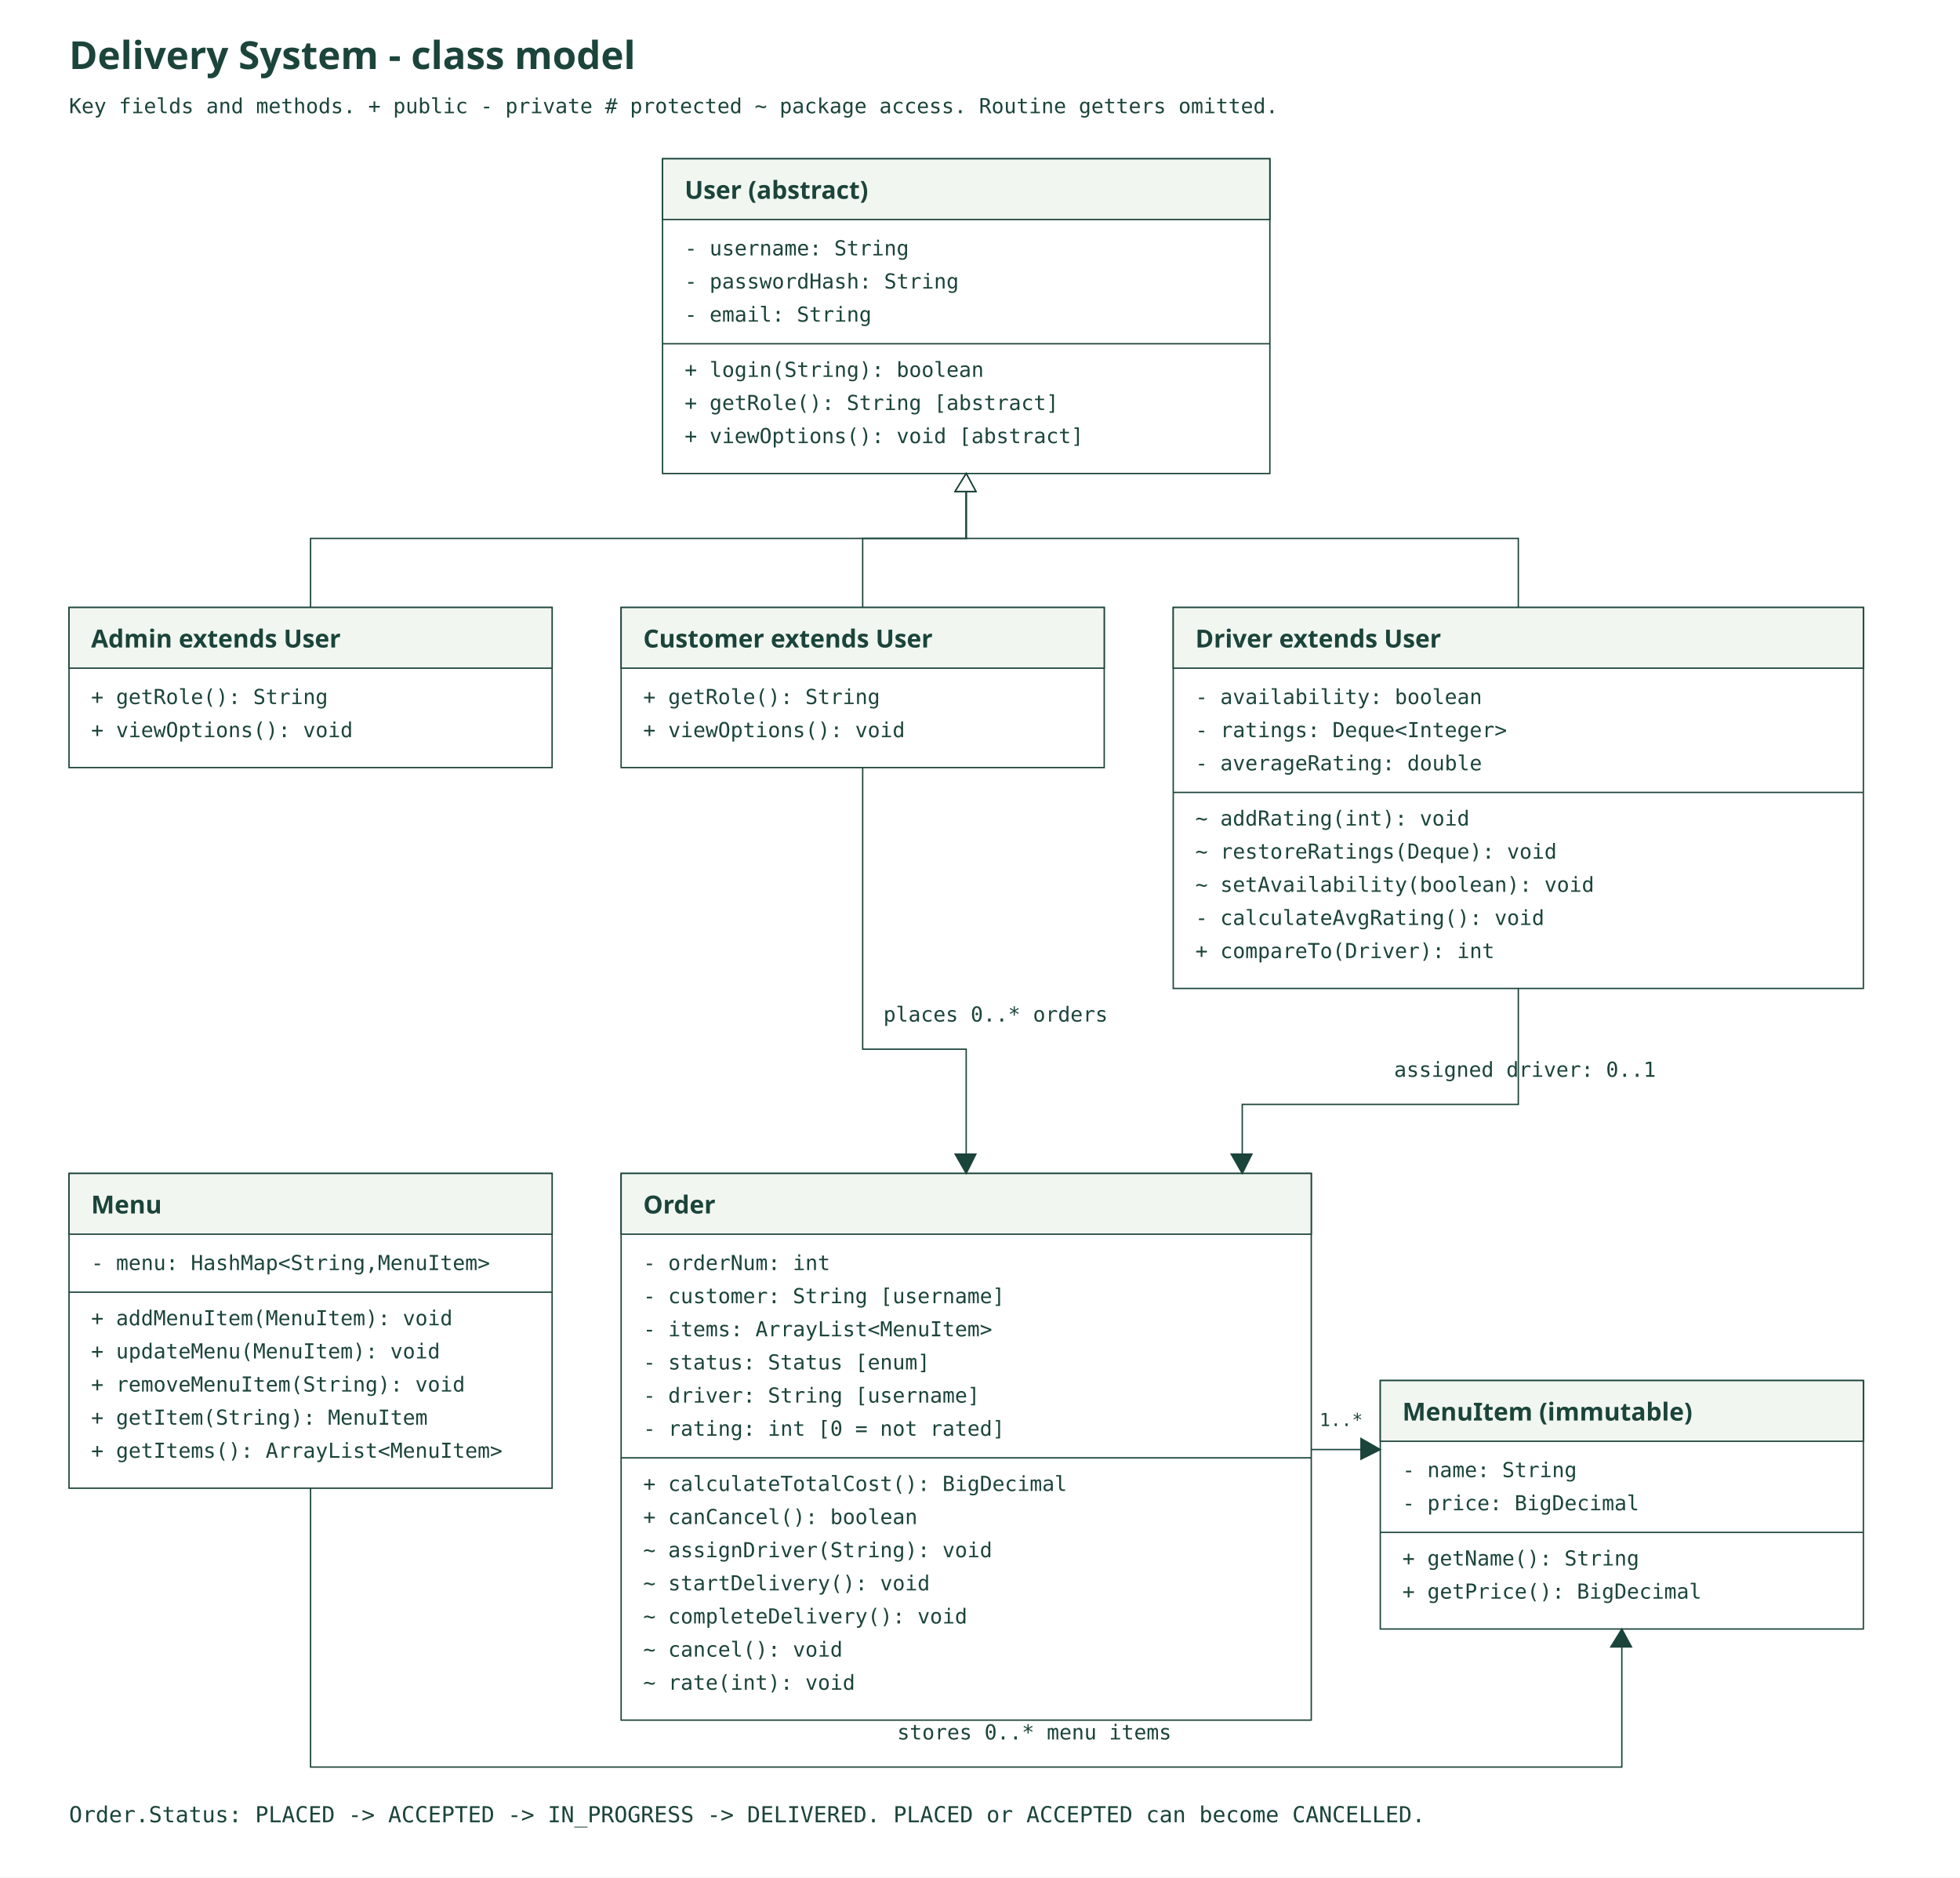
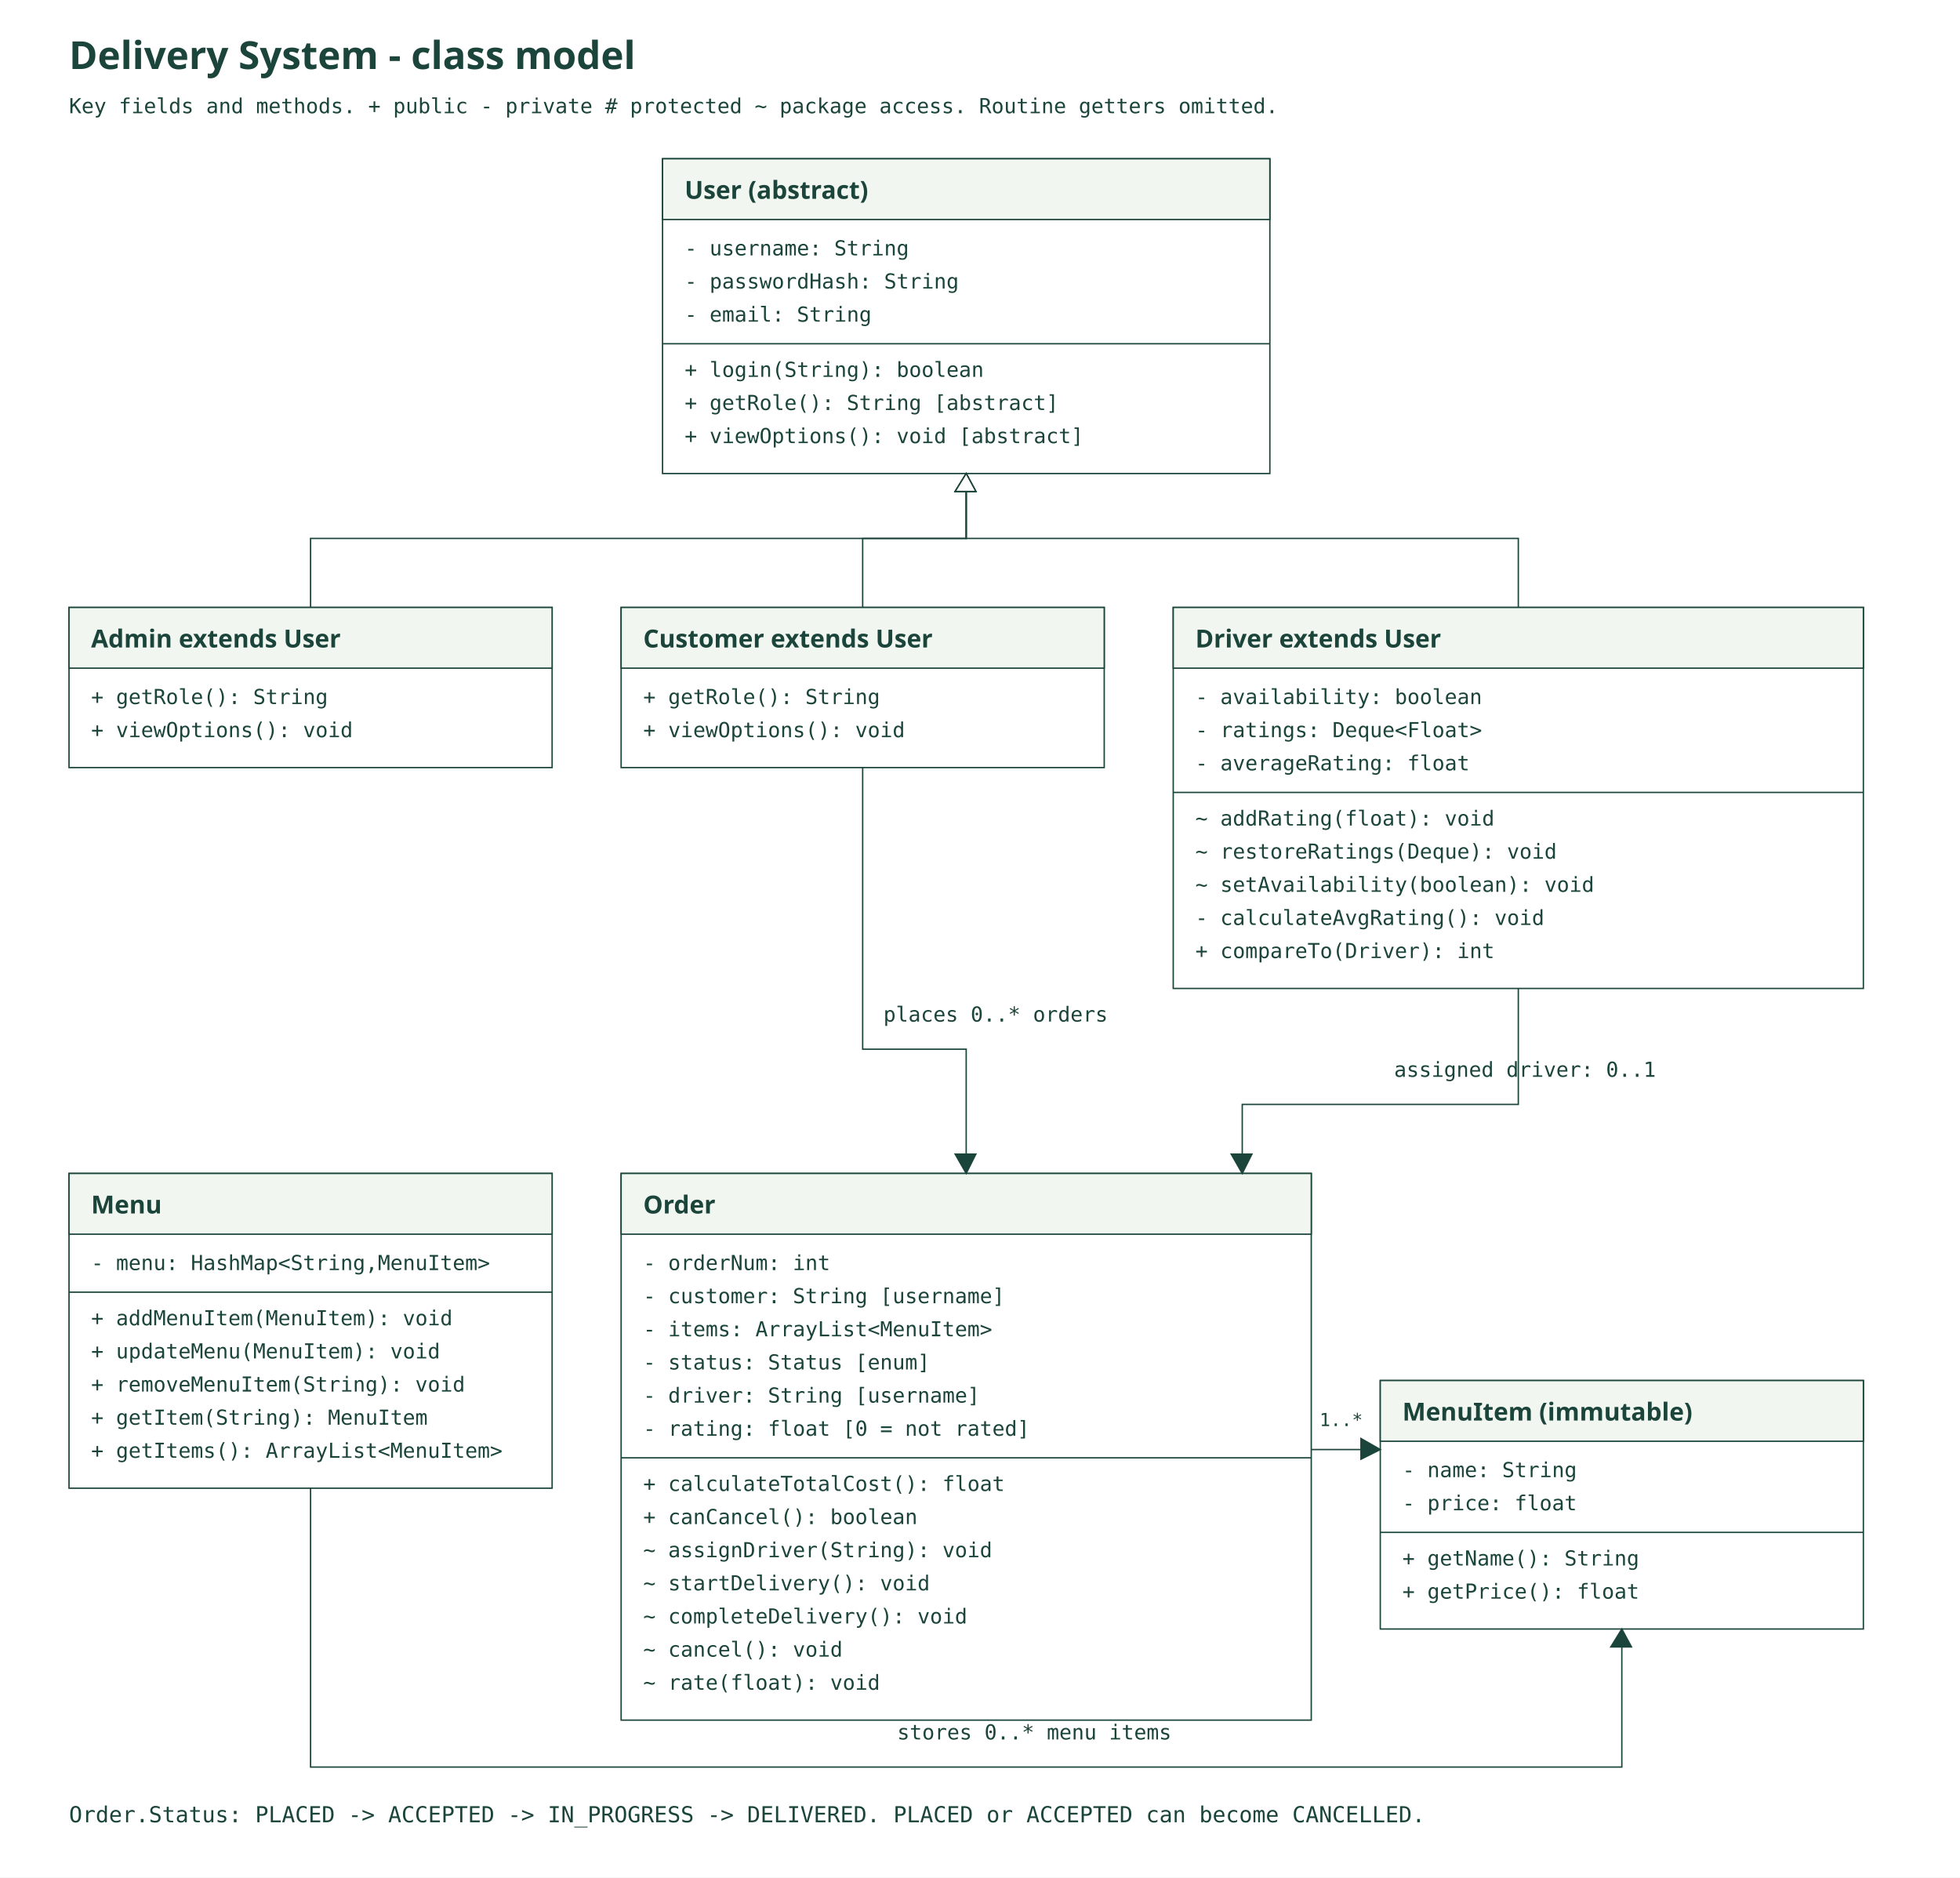
<svg xmlns="http://www.w3.org/2000/svg" width="1420" height="1360" viewBox="0 0 1420 1360">
  <rect width="100%" height="100%" fill="white" />
  <text x="50" y="50" font-family="sans-serif" font-size="28" font-weight="bold" fill="#1b443a">Delivery System - class model</text>
  <text x="50" y="82" font-family="monospace" font-size="15" font-weight="normal" fill="#1b443a">Key fields and methods. + public   - private   # protected   ~ package access. Routine getters omitted.</text>
  <rect x="480" y="115" width="440" height="228" fill="none" stroke="#1b443a" />
  <rect x="480" y="115" width="440" height="44" fill="#f1f6f0" stroke="#1b443a" />
  <text x="496" y="144" font-family="sans-serif" font-size="18" font-weight="bold" fill="#1b443a">User (abstract)</text>
  <text x="496" y="185" font-family="monospace" font-size="15" font-weight="normal" fill="#1b443a">- username: String</text>
  <text x="496" y="209" font-family="monospace" font-size="15" font-weight="normal" fill="#1b443a">- passwordHash: String</text>
  <text x="496" y="233" font-family="monospace" font-size="15" font-weight="normal" fill="#1b443a">- email: String</text>
  <path d="M480 249H920" stroke="#1b443a" />
  <text x="496" y="273" font-family="monospace" font-size="15" font-weight="normal" fill="#1b443a">+ login(String): boolean</text>
  <text x="496" y="297" font-family="monospace" font-size="15" font-weight="normal" fill="#1b443a">+ getRole(): String [abstract]</text>
  <text x="496" y="321" font-family="monospace" font-size="15" font-weight="normal" fill="#1b443a">+ viewOptions(): void [abstract]</text>
  <rect x="50" y="440" width="350" height="116" fill="none" stroke="#1b443a" />
  <rect x="50" y="440" width="350" height="44" fill="#f1f6f0" stroke="#1b443a" />
  <text x="66" y="469" font-family="sans-serif" font-size="18" font-weight="bold" fill="#1b443a">Admin extends User</text>
  <text x="66" y="510" font-family="monospace" font-size="15" font-weight="normal" fill="#1b443a">+ getRole(): String</text>
  <text x="66" y="534" font-family="monospace" font-size="15" font-weight="normal" fill="#1b443a">+ viewOptions(): void</text>
  <rect x="450" y="440" width="350" height="116" fill="none" stroke="#1b443a" />
  <rect x="450" y="440" width="350" height="44" fill="#f1f6f0" stroke="#1b443a" />
  <text x="466" y="469" font-family="sans-serif" font-size="18" font-weight="bold" fill="#1b443a">Customer extends User</text>
  <text x="466" y="510" font-family="monospace" font-size="15" font-weight="normal" fill="#1b443a">+ getRole(): String</text>
  <text x="466" y="534" font-family="monospace" font-size="15" font-weight="normal" fill="#1b443a">+ viewOptions(): void</text>
  <rect x="850" y="440" width="500" height="276" fill="none" stroke="#1b443a" />
  <rect x="850" y="440" width="500" height="44" fill="#f1f6f0" stroke="#1b443a" />
  <text x="866" y="469" font-family="sans-serif" font-size="18" font-weight="bold" fill="#1b443a">Driver extends User</text>
  <text x="866" y="510" font-family="monospace" font-size="15" font-weight="normal" fill="#1b443a">- availability: boolean</text>
-   <text x="866" y="534" font-family="monospace" font-size="15" font-weight="normal" fill="#1b443a">- ratings: Deque&lt;Integer&gt;</text>
-   <text x="866" y="558" font-family="monospace" font-size="15" font-weight="normal" fill="#1b443a">- averageRating: double</text>
+   <text x="866" y="534" font-family="monospace" font-size="15" font-weight="normal" fill="#1b443a">- ratings: Deque&lt;Float&gt;</text>
+   <text x="866" y="558" font-family="monospace" font-size="15" font-weight="normal" fill="#1b443a">- averageRating: float</text>
  <path d="M850 574H1350" stroke="#1b443a" />
-   <text x="866" y="598" font-family="monospace" font-size="15" font-weight="normal" fill="#1b443a">~ addRating(int): void</text>
+   <text x="866" y="598" font-family="monospace" font-size="15" font-weight="normal" fill="#1b443a">~ addRating(float): void</text>
  <text x="866" y="622" font-family="monospace" font-size="15" font-weight="normal" fill="#1b443a">~ restoreRatings(Deque): void</text>
  <text x="866" y="646" font-family="monospace" font-size="15" font-weight="normal" fill="#1b443a">~ setAvailability(boolean): void</text>
  <text x="866" y="670" font-family="monospace" font-size="15" font-weight="normal" fill="#1b443a">- calculateAvgRating(): void</text>
  <text x="866" y="694" font-family="monospace" font-size="15" font-weight="normal" fill="#1b443a">+ compareTo(Driver): int</text>
  <rect x="50" y="850" width="350" height="228" fill="none" stroke="#1b443a" />
  <rect x="50" y="850" width="350" height="44" fill="#f1f6f0" stroke="#1b443a" />
  <text x="66" y="879" font-family="sans-serif" font-size="18" font-weight="bold" fill="#1b443a">Menu</text>
  <text x="66" y="920" font-family="monospace" font-size="15" font-weight="normal" fill="#1b443a">- menu: HashMap&lt;String,MenuItem&gt;</text>
  <path d="M50 936H400" stroke="#1b443a" />
  <text x="66" y="960" font-family="monospace" font-size="15" font-weight="normal" fill="#1b443a">+ addMenuItem(MenuItem): void</text>
  <text x="66" y="984" font-family="monospace" font-size="15" font-weight="normal" fill="#1b443a">+ updateMenu(MenuItem): void</text>
  <text x="66" y="1008" font-family="monospace" font-size="15" font-weight="normal" fill="#1b443a">+ removeMenuItem(String): void</text>
  <text x="66" y="1032" font-family="monospace" font-size="15" font-weight="normal" fill="#1b443a">+ getItem(String): MenuItem</text>
  <text x="66" y="1056" font-family="monospace" font-size="15" font-weight="normal" fill="#1b443a">+ getItems(): ArrayList&lt;MenuItem&gt;</text>
  <rect x="450" y="850" width="500" height="396" fill="none" stroke="#1b443a" />
  <rect x="450" y="850" width="500" height="44" fill="#f1f6f0" stroke="#1b443a" />
  <text x="466" y="879" font-family="sans-serif" font-size="18" font-weight="bold" fill="#1b443a">Order</text>
  <text x="466" y="920" font-family="monospace" font-size="15" font-weight="normal" fill="#1b443a">- orderNum: int</text>
  <text x="466" y="944" font-family="monospace" font-size="15" font-weight="normal" fill="#1b443a">- customer: String [username]</text>
  <text x="466" y="968" font-family="monospace" font-size="15" font-weight="normal" fill="#1b443a">- items: ArrayList&lt;MenuItem&gt;</text>
  <text x="466" y="992" font-family="monospace" font-size="15" font-weight="normal" fill="#1b443a">- status: Status [enum]</text>
  <text x="466" y="1016" font-family="monospace" font-size="15" font-weight="normal" fill="#1b443a">- driver: String [username]</text>
-   <text x="466" y="1040" font-family="monospace" font-size="15" font-weight="normal" fill="#1b443a">- rating: int [0 = not rated]</text>
+   <text x="466" y="1040" font-family="monospace" font-size="15" font-weight="normal" fill="#1b443a">- rating: float [0 = not rated]</text>
  <path d="M450 1056H950" stroke="#1b443a" />
-   <text x="466" y="1080" font-family="monospace" font-size="15" font-weight="normal" fill="#1b443a">+ calculateTotalCost(): BigDecimal</text>
+   <text x="466" y="1080" font-family="monospace" font-size="15" font-weight="normal" fill="#1b443a">+ calculateTotalCost(): float</text>
  <text x="466" y="1104" font-family="monospace" font-size="15" font-weight="normal" fill="#1b443a">+ canCancel(): boolean</text>
  <text x="466" y="1128" font-family="monospace" font-size="15" font-weight="normal" fill="#1b443a">~ assignDriver(String): void</text>
  <text x="466" y="1152" font-family="monospace" font-size="15" font-weight="normal" fill="#1b443a">~ startDelivery(): void</text>
  <text x="466" y="1176" font-family="monospace" font-size="15" font-weight="normal" fill="#1b443a">~ completeDelivery(): void</text>
  <text x="466" y="1200" font-family="monospace" font-size="15" font-weight="normal" fill="#1b443a">~ cancel(): void</text>
-   <text x="466" y="1224" font-family="monospace" font-size="15" font-weight="normal" fill="#1b443a">~ rate(int): void</text>
+   <text x="466" y="1224" font-family="monospace" font-size="15" font-weight="normal" fill="#1b443a">~ rate(float): void</text>
  <rect x="1000" y="1000" width="350" height="180" fill="none" stroke="#1b443a" />
  <rect x="1000" y="1000" width="350" height="44" fill="#f1f6f0" stroke="#1b443a" />
  <text x="1016" y="1029" font-family="sans-serif" font-size="18" font-weight="bold" fill="#1b443a">MenuItem (immutable)</text>
  <text x="1016" y="1070" font-family="monospace" font-size="15" font-weight="normal" fill="#1b443a">- name: String</text>
-   <text x="1016" y="1094" font-family="monospace" font-size="15" font-weight="normal" fill="#1b443a">- price: BigDecimal</text>
+   <text x="1016" y="1094" font-family="monospace" font-size="15" font-weight="normal" fill="#1b443a">- price: float</text>
  <path d="M1000 1110H1350" stroke="#1b443a" />
  <text x="1016" y="1134" font-family="monospace" font-size="15" font-weight="normal" fill="#1b443a">+ getName(): String</text>
-   <text x="1016" y="1158" font-family="monospace" font-size="15" font-weight="normal" fill="#1b443a">+ getPrice(): BigDecimal</text>
+   <text x="1016" y="1158" font-family="monospace" font-size="15" font-weight="normal" fill="#1b443a">+ getPrice(): float</text>
  <polyline points="225,440 225,390 700,390 700,343 " fill="none" stroke="#1b443a" />
  <polygon points="700,343 707,356 692,356" fill="white" stroke="#1b443a" />
  <polyline points="625,440 625,390 700,390 700,343 " fill="none" stroke="#1b443a" />
  <polygon points="700,343 707,356 692,356" fill="white" stroke="#1b443a" />
  <polyline points="1100,440 1100,390 700,390 700,343 " fill="none" stroke="#1b443a" />
  <polygon points="700,343 707,356 692,356" fill="white" stroke="#1b443a" />
  <polyline points="625,556 625,760 700,760 700,850 " fill="none" stroke="#1b443a" />
  <polygon points="700,850 692,836 707,836" fill="#1b443a" stroke="#1b443a" />
  <text x="640" y="740" font-family="monospace" font-size="15" font-weight="normal" fill="#1b443a">places 0..* orders</text>
  <polyline points="1100,716 1100,800 900,800 900,850 " fill="none" stroke="#1b443a" />
  <polygon points="900,850 892,836 907,836" fill="#1b443a" stroke="#1b443a" />
  <text x="1010" y="780" font-family="monospace" font-size="15" font-weight="normal" fill="#1b443a">assigned driver: 0..1</text>
  <polyline points="225,1078 225,1280 1175,1280 1175,1180 " fill="none" stroke="#1b443a" />
  <polygon points="1175,1180 1182,1193 1167,1193" fill="#1b443a" stroke="#1b443a" />
  <text x="650" y="1260" font-family="monospace" font-size="15" font-weight="normal" fill="#1b443a">stores 0..* menu items</text>
  <polyline points="950,1050 1000,1050 " fill="none" stroke="#1b443a" />
  <polygon points="1000,1050 986,1057 986,1042" fill="#1b443a" stroke="#1b443a" />
  <text x="956" y="1033" font-family="monospace" font-size="13" font-weight="normal" fill="#1b443a">1..*</text>
  <text x="50" y="1320" font-family="monospace" font-size="16" font-weight="normal" fill="#1b443a">Order.Status: PLACED -&gt; ACCEPTED -&gt; IN_PROGRESS -&gt; DELIVERED. PLACED or ACCEPTED can become CANCELLED.</text>
</svg>
